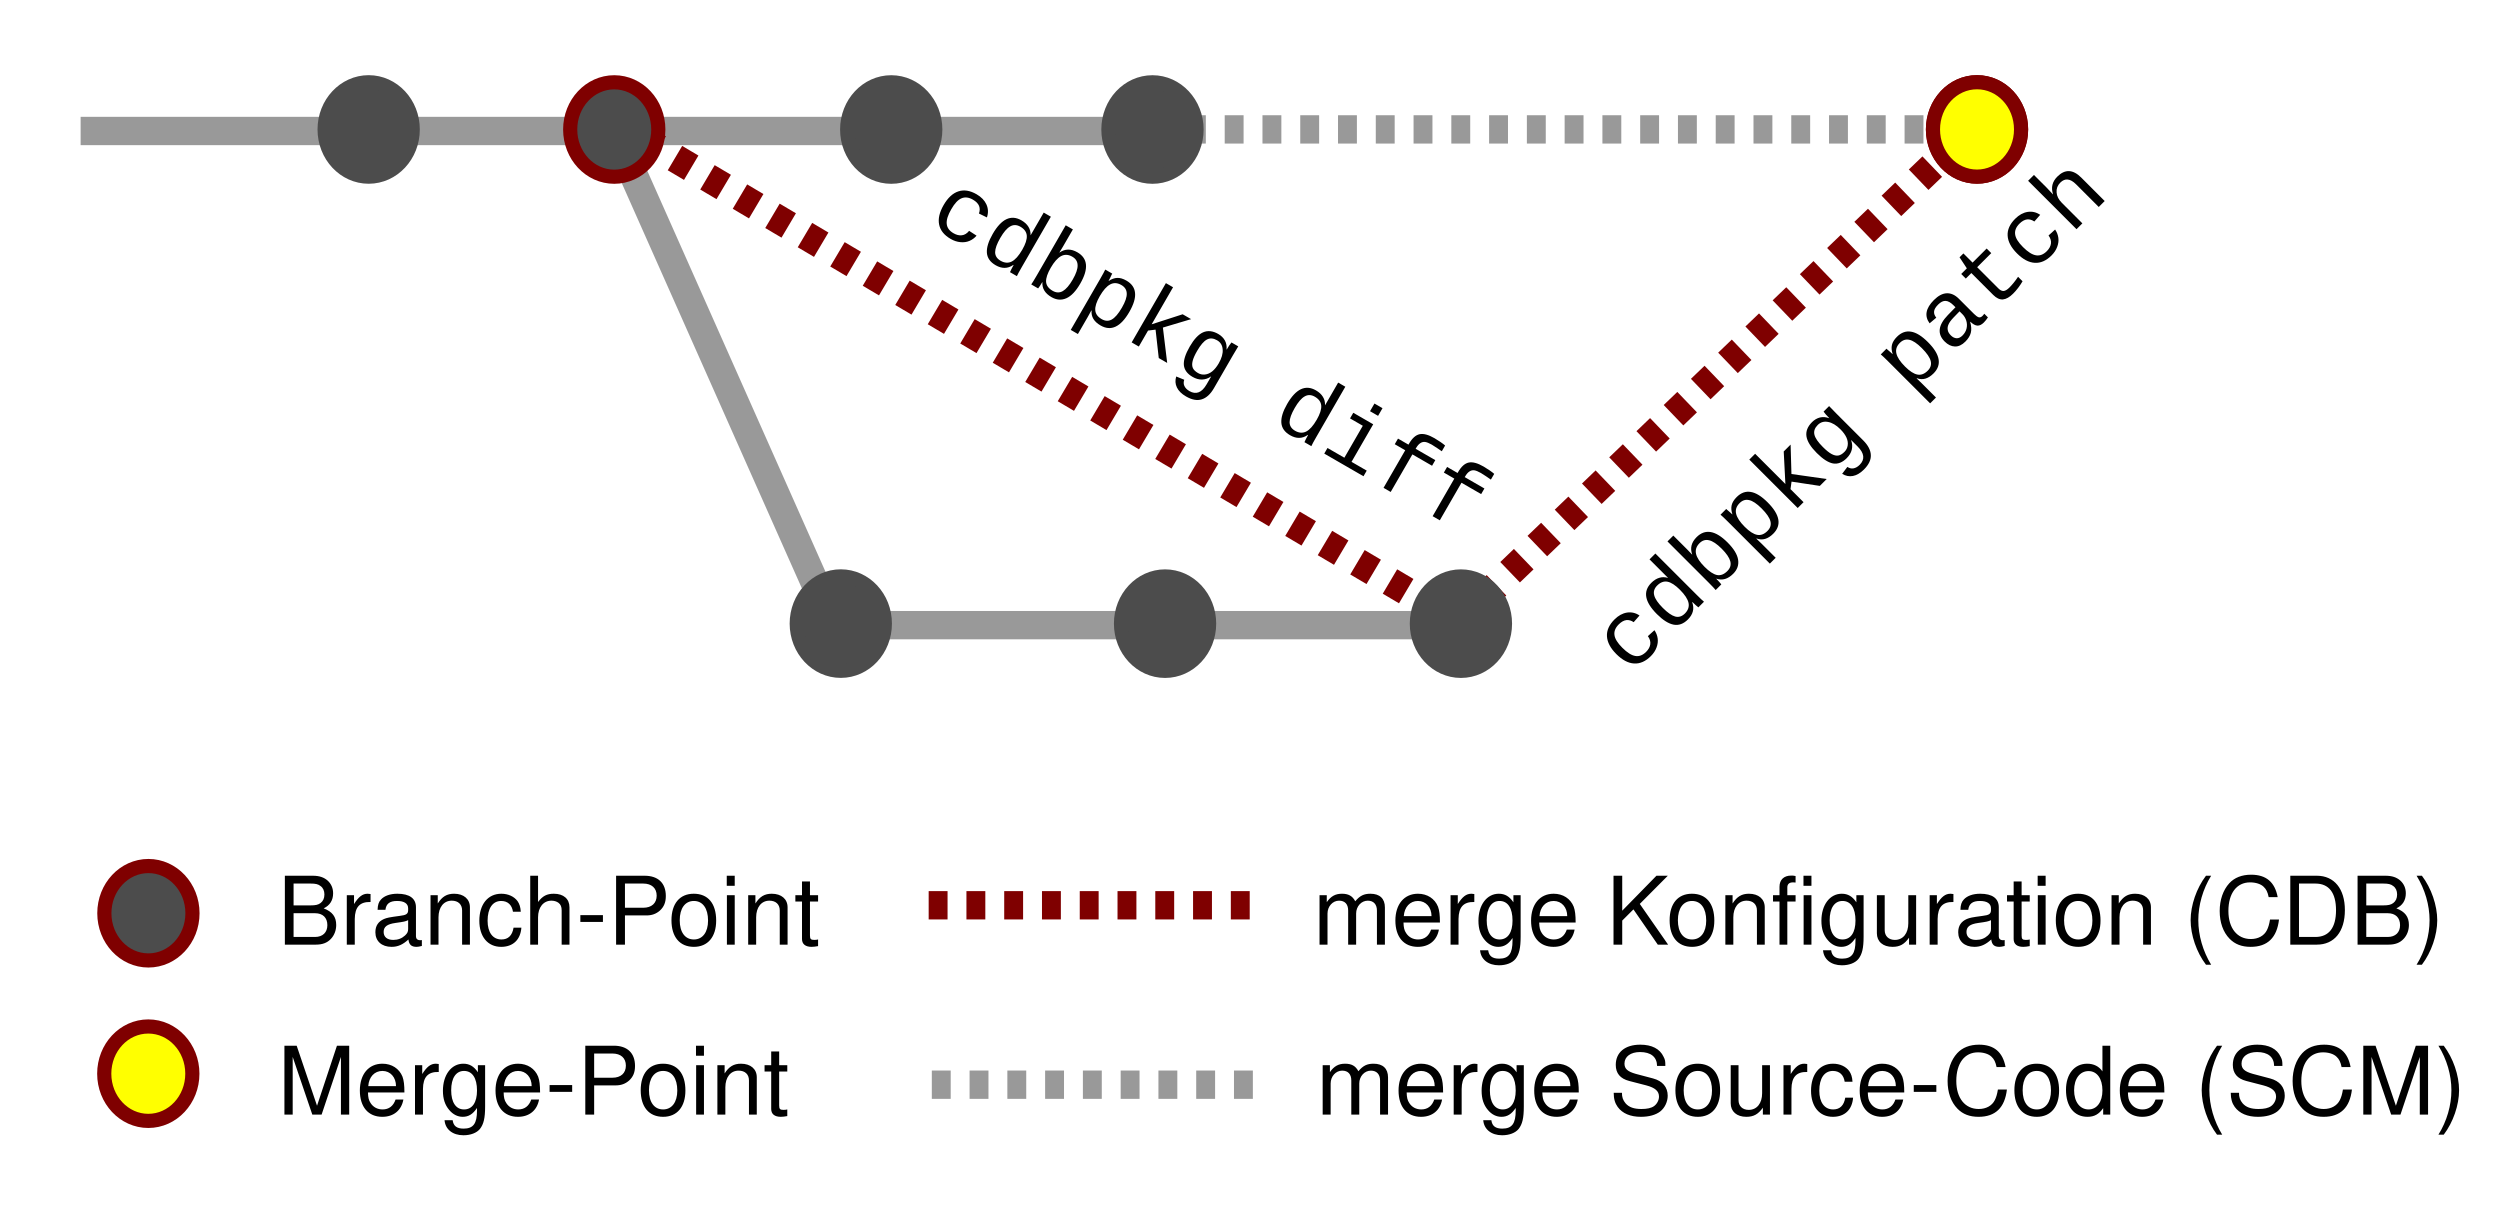
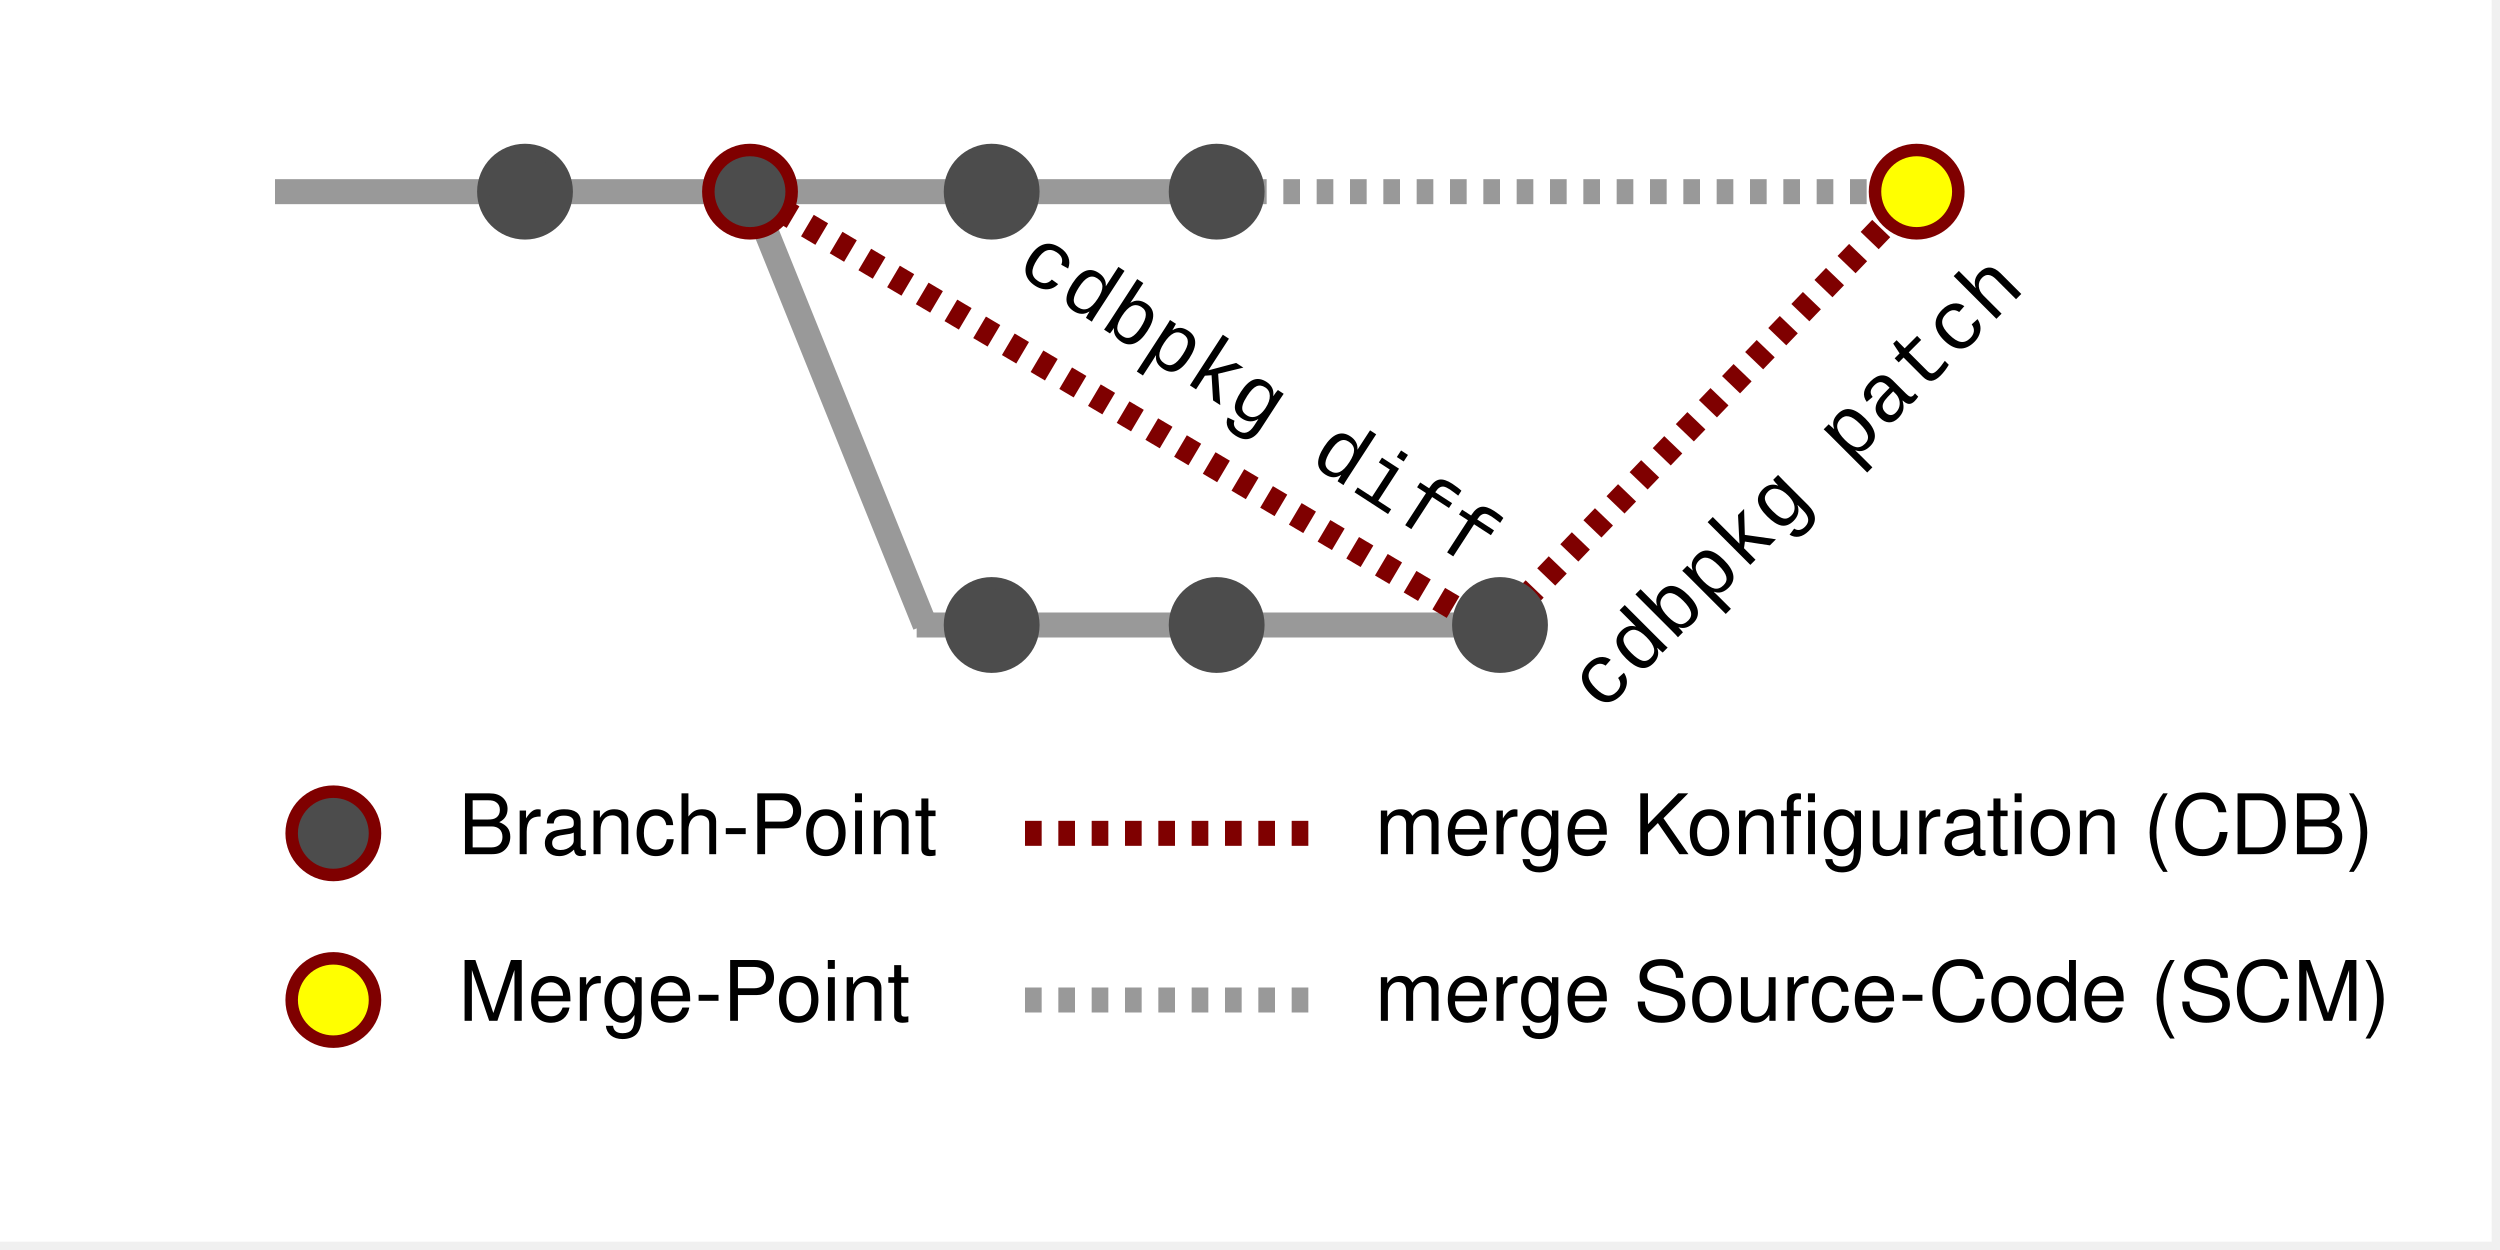
- <svg xmlns="http://www.w3.org/2000/svg" width="497" height="244">
-   <g id="g4" transform="matrix(1.691825,0,0,1.691825,0.691825,-106.541)">
-     <rect id="canvas_background" height="246" width="499" y="-1" x="-1" fill="#ffffff" />
-     <g display="none" id="canvasGrid">
-       <rect y="0" x="0" height="153" width="309" id="rect10" stroke-width="0" fill="url(#gridpattern)" />
+ <svg xmlns="http://www.w3.org/2000/svg" width="300" height="150">
+   <g id="g4">
+     <rect fill="#ffffff" x="-1" y="-1" width="300" height="150" id="canvas_background" />
+     <g id="canvasGrid" display="none">
+       <rect fill="url(#gridpattern)" stroke-width="0" id="rect10" width="300" height="150" x="0" y="0" />
    </g>
  </g>
-   <g id="g12" transform="matrix(1.877202,0,0,1.877202,-46.75369,-17.98707)">
-     <line fill="none" stroke="#999999" stroke-width="3" stroke-linecap="undefined" stroke-linejoin="undefined" id="svg_1" y2="23.454" x2="145.926" y1="23.454" x1="33.444" />
-     <ellipse fill="#4c4c4c" stroke="#4c4c4c" stroke-width="1.5" ry="5" rx="4.666" id="svg_2" cy="23.292" cx="63.949" />
-     <line fill="none" stroke="#999999" stroke-width="3" stroke-dasharray="2, 2" stroke-linecap="undefined" stroke-linejoin="undefined" id="svg_14" y2="23.286" x2="230.301" y1="23.286" x1="146.605" />
-     <ellipse fill="#4c4c4c" stroke="#4c4c4c" stroke-width="1.5" ry="5" rx="4.666" id="svg_5" cy="23.297" cx="146.955" />
-     <ellipse fill="#4c4c4c" stroke="#4c4c4c" stroke-width="1.5" ry="5" rx="4.666" id="svg_6" cy="23.297" cx="119.289" />
-     <line fill="none" stroke="#999999" stroke-width="3" stroke-linecap="undefined" stroke-linejoin="undefined" id="svg_8" y2="75.786" x2="178.591" y1="75.786" x1="117.108" />
-     <line fill="none" stroke="#999999" stroke-width="3" stroke-linecap="undefined" stroke-linejoin="undefined" id="svg_12" y2="72.951" x2="111.94" y1="24.952" x1="90.607" />
-     <ellipse fill="#4c4c4c" stroke="#4c4c4c" stroke-width="1.5" ry="5" rx="4.666" id="svg_9" cy="75.623" cx="113.948" />
-     <ellipse fill="#4c4c4c" stroke="#4c4c4c" stroke-width="1.5" ry="5" rx="4.666" id="svg_10" cy="75.628" cx="148.288" />
-     <line fill="none" stroke="#7f0000" stroke-width="3" stroke-dasharray="2, 2" stroke-linecap="undefined" stroke-linejoin="undefined" id="svg_15" y2="23.954" x2="232.943" y1="72.954" x1="181.944" fill-opacity="null" />
-     <ellipse fill="#ffff00" stroke="#7f0000" stroke-width="1.5" ry="5" rx="4.666" id="svg_7" cy="23.288" cx="234.277" />
-     <text font-family="Helvetica, Arial, sans-serif" text-anchor="start" fill="#000000" stroke="#4c4c4c" stroke-width="0" xml:space="preserve" font-size="10px" id="svg_16" y="127.621" x="164.277">merge Source-Code (SCM)</text>
-     <text font-family="'Courier New', Courier, monospace" text-anchor="start" fill="#000000" stroke="#4c4c4c" stroke-width="0" transform="matrix(0.7071068,-0.7071068,0.7071068,0.7071068,24.56147,171.2046)" xml:space="preserve" font-size="10px" id="svg_17" y="58.621" x="185.944">cdbpkg patch</text>
-     <line fill="none" stroke="#7f0000" stroke-width="3" stroke-dasharray="2, 2" stroke-linecap="null" stroke-linejoin="null" id="svg_23" y2="74.621" x2="177.944" y1="24.287" x1="92.944" />
-     <text style="cursor: move;" font-family="'Courier New', Courier, monospace" text-anchor="start" fill="#000000" stroke="#4c4c4c" stroke-width="0" transform="matrix(0.866025, 0.5, -0.5, 0.866025, 43.1103, -68.9818)" xml:space="preserve" font-size="10px" id="svg_25" y="48.621" x="120.277">cdbpkg diff</text>
-     <ellipse fill="#4c4c4c" stroke="#4c4c4c" stroke-width="1.5" ry="5" rx="4.666" id="svg_13" cy="75.628" cx="179.621" />
-     <ellipse fill="#4c4c4c" stroke="#7f0000" stroke-width="1.5" ry="5" rx="4.666" id="svg_3" cy="23.297" cx="89.957" />
-     <line fill="none" stroke="#999999" stroke-width="3" stroke-dasharray="2, 2" stroke-linecap="undefined" stroke-linejoin="undefined" id="svg_27" y2="124.453" x2="158.737" y1="124.453" x1="123.587" />
-     <line fill="none" stroke="#7f0000" stroke-width="3" stroke-dasharray="2, 2" stroke-linecap="undefined" stroke-linejoin="undefined" id="svg_28" y2="105.453" x2="158.403" y1="105.453" x1="123.254" />
-     <text font-family="Helvetica, Arial, sans-serif" text-anchor="start" fill="#000000" stroke="#4c4c4c" stroke-width="0" xml:space="preserve" font-size="10px" id="svg_29" y="109.621" x="163.944">merge Konfiguration (CDB)</text>
-     <ellipse fill="#4c4c4c" stroke="#7f0000" stroke-width="1.5" ry="5" rx="4.666" id="svg_30" cy="106.296" cx="40.623" />
-     <ellipse fill="#ffff00" stroke="#7f0000" stroke-width="1.5" ry="5" rx="4.666" id="svg_32" cy="23.288" cx="234.277" />
-     <ellipse fill="#ffff00" stroke="#7f0000" stroke-width="1.5" ry="5" rx="4.666" id="svg_33" cy="123.288" cx="40.611" />
-     <text font-family="Helvetica, Arial, sans-serif" text-anchor="start" fill="#000000" stroke="#4c4c4c" stroke-width="0" xml:space="preserve" font-size="10px" id="svg_34" y="109.621" x="54.277">Branch-Point</text>
-     <text font-family="Helvetica, Arial, sans-serif" text-anchor="start" fill="#000000" stroke="#4c4c4c" stroke-width="0" xml:space="preserve" font-size="10px" id="svg_35" y="127.621" x="54.277">Merge-Point</text>
+   <g id="g12">
+     <line x1="33" y1="23" x2="146" y2="23" id="svg_1" stroke-linejoin="undefined" stroke-linecap="undefined" stroke-width="3" stroke="#999999" fill="none" />
+     <ellipse cx="63" cy="23" id="svg_2" rx="5" ry="5" stroke-width="1.5" stroke="#4c4c4c" fill="#4c4c4c" />
+     <line x1="146" y1="23" x2="230" y2="23" id="svg_14" stroke-linejoin="undefined" stroke-linecap="undefined" stroke-dasharray="2, 2" stroke-width="3" stroke="#999999" fill="none" />
+     <ellipse cx="146" cy="23" id="svg_5" rx="5" ry="5" stroke-width="1.5" stroke="#4c4c4c" fill="#4c4c4c" />
+     <ellipse cx="119" cy="23" id="svg_6" rx="5" ry="5" stroke-width="1.5" stroke="#4c4c4c" fill="#4c4c4c" />
+     <line x1="110" y1="75" x2="180" y2="75" id="svg_8" stroke-linejoin="undefined" stroke-linecap="undefined" stroke-width="3" stroke="#999999" fill="none" />
+     <line x1="90" y1="23" x2="111" y2="75" id="svg_12" stroke-linejoin="undefined" stroke-linecap="undefined" stroke-width="3" stroke="#999999" fill="none" />
+     <ellipse cx="119" cy="75" id="svg_9" rx="5" ry="5" stroke-width="1.5" stroke="#4c4c4c" fill="#4c4c4c" />
+     <ellipse cx="146" cy="75" id="svg_10" rx="5" ry="5" stroke-width="1.5" stroke="#4c4c4c" fill="#4c4c4c" />
+     <line fill-opacity="null" x1="180" y1="75" x2="230" y2="23" id="svg_15" stroke-linejoin="undefined" stroke-linecap="undefined" stroke-dasharray="2, 2" stroke-width="3" stroke="#7f0000" fill="none" />
+     <ellipse cx="230" cy="23" id="svg_7" rx="5" ry="5" stroke-width="1.5" stroke="#7f0000" fill="#ffff00" />
+     <text transform="rotate(-45, 217, 58)" x="180" y="60" id="svg_17" font-size="10px" xml:space="preserve" stroke-width="0" stroke="#4c4c4c" fill="#000000" text-anchor="start" font-family="'Courier New', Courier, monospace">cdbpkg patch</text>
+     <line x1="90" y1="23" x2="178" y2="75" id="svg_23" stroke-linejoin="null" stroke-linecap="null" stroke-dasharray="2, 2" stroke-width="3" stroke="#7f0000" fill="none" />
+     <text transform="rotate(33, 151, 48)" x="118" y="51" id="svg_25" font-size="10px" xml:space="preserve" stroke-width="0" stroke="#4c4c4c" fill="#000000" text-anchor="start" font-family="'Courier New', Courier, monospace">cdbpkg diff</text>
+     <ellipse cx="180" cy="75" id="svg_13" rx="5" ry="5" stroke-width="1.5" stroke="#4c4c4c" fill="#4c4c4c" />
+     <ellipse cx="90" cy="23" id="svg_3" rx="5" ry="5" stroke-width="1.5" stroke="#7f0000" fill="#4c4c4c" />
+     <line x1="123" y1="100" x2="158" y2="100" id="svg_28" stroke-linejoin="undefined" stroke-linecap="undefined" stroke-dasharray="2, 2" stroke-width="3" stroke="#7f0000" fill="none" />
+     <line x1="123" y1="120" x2="158" y2="120" id="svg_27" stroke-linejoin="undefined" stroke-linecap="undefined" stroke-dasharray="2, 2" stroke-width="3" stroke="#999999" fill="none" />
+     <ellipse cx="40" cy="100" id="svg_30" rx="5" ry="5" stroke-width="1.5" stroke="#7f0000" fill="#4c4c4c" />
+     <ellipse cx="40" cy="120" id="svg_33" rx="5" ry="5" stroke-width="1.5" stroke="#7f0000" fill="#ffff00" />
+     <text x="55" y="102.5" id="svg_34" font-size="10px" xml:space="preserve" stroke-width="0" stroke="#4c4c4c" fill="#000000" text-anchor="start" font-family="Helvetica, Arial, sans-serif">Branch-Point</text>
+     <text x="55" y="122.5" id="svg_35" font-size="10px" xml:space="preserve" stroke-width="0" stroke="#4c4c4c" fill="#000000" text-anchor="start" font-family="Helvetica, Arial, sans-serif">Merge-Point</text>
+     <text x="165" y="102.5" id="svg_29" font-size="10px" xml:space="preserve" stroke-width="0" stroke="#4c4c4c" fill="#000000" text-anchor="start" font-family="Helvetica, Arial, sans-serif">merge Konfiguration (CDB)</text>
+     <text x="165" y="122.5" id="svg_16" font-size="10px" xml:space="preserve" stroke-width="0" stroke="#4c4c4c" fill="#000000" text-anchor="start" font-family="Helvetica, Arial, sans-serif">merge Source-Code (SCM)</text>
  </g>
</svg>
